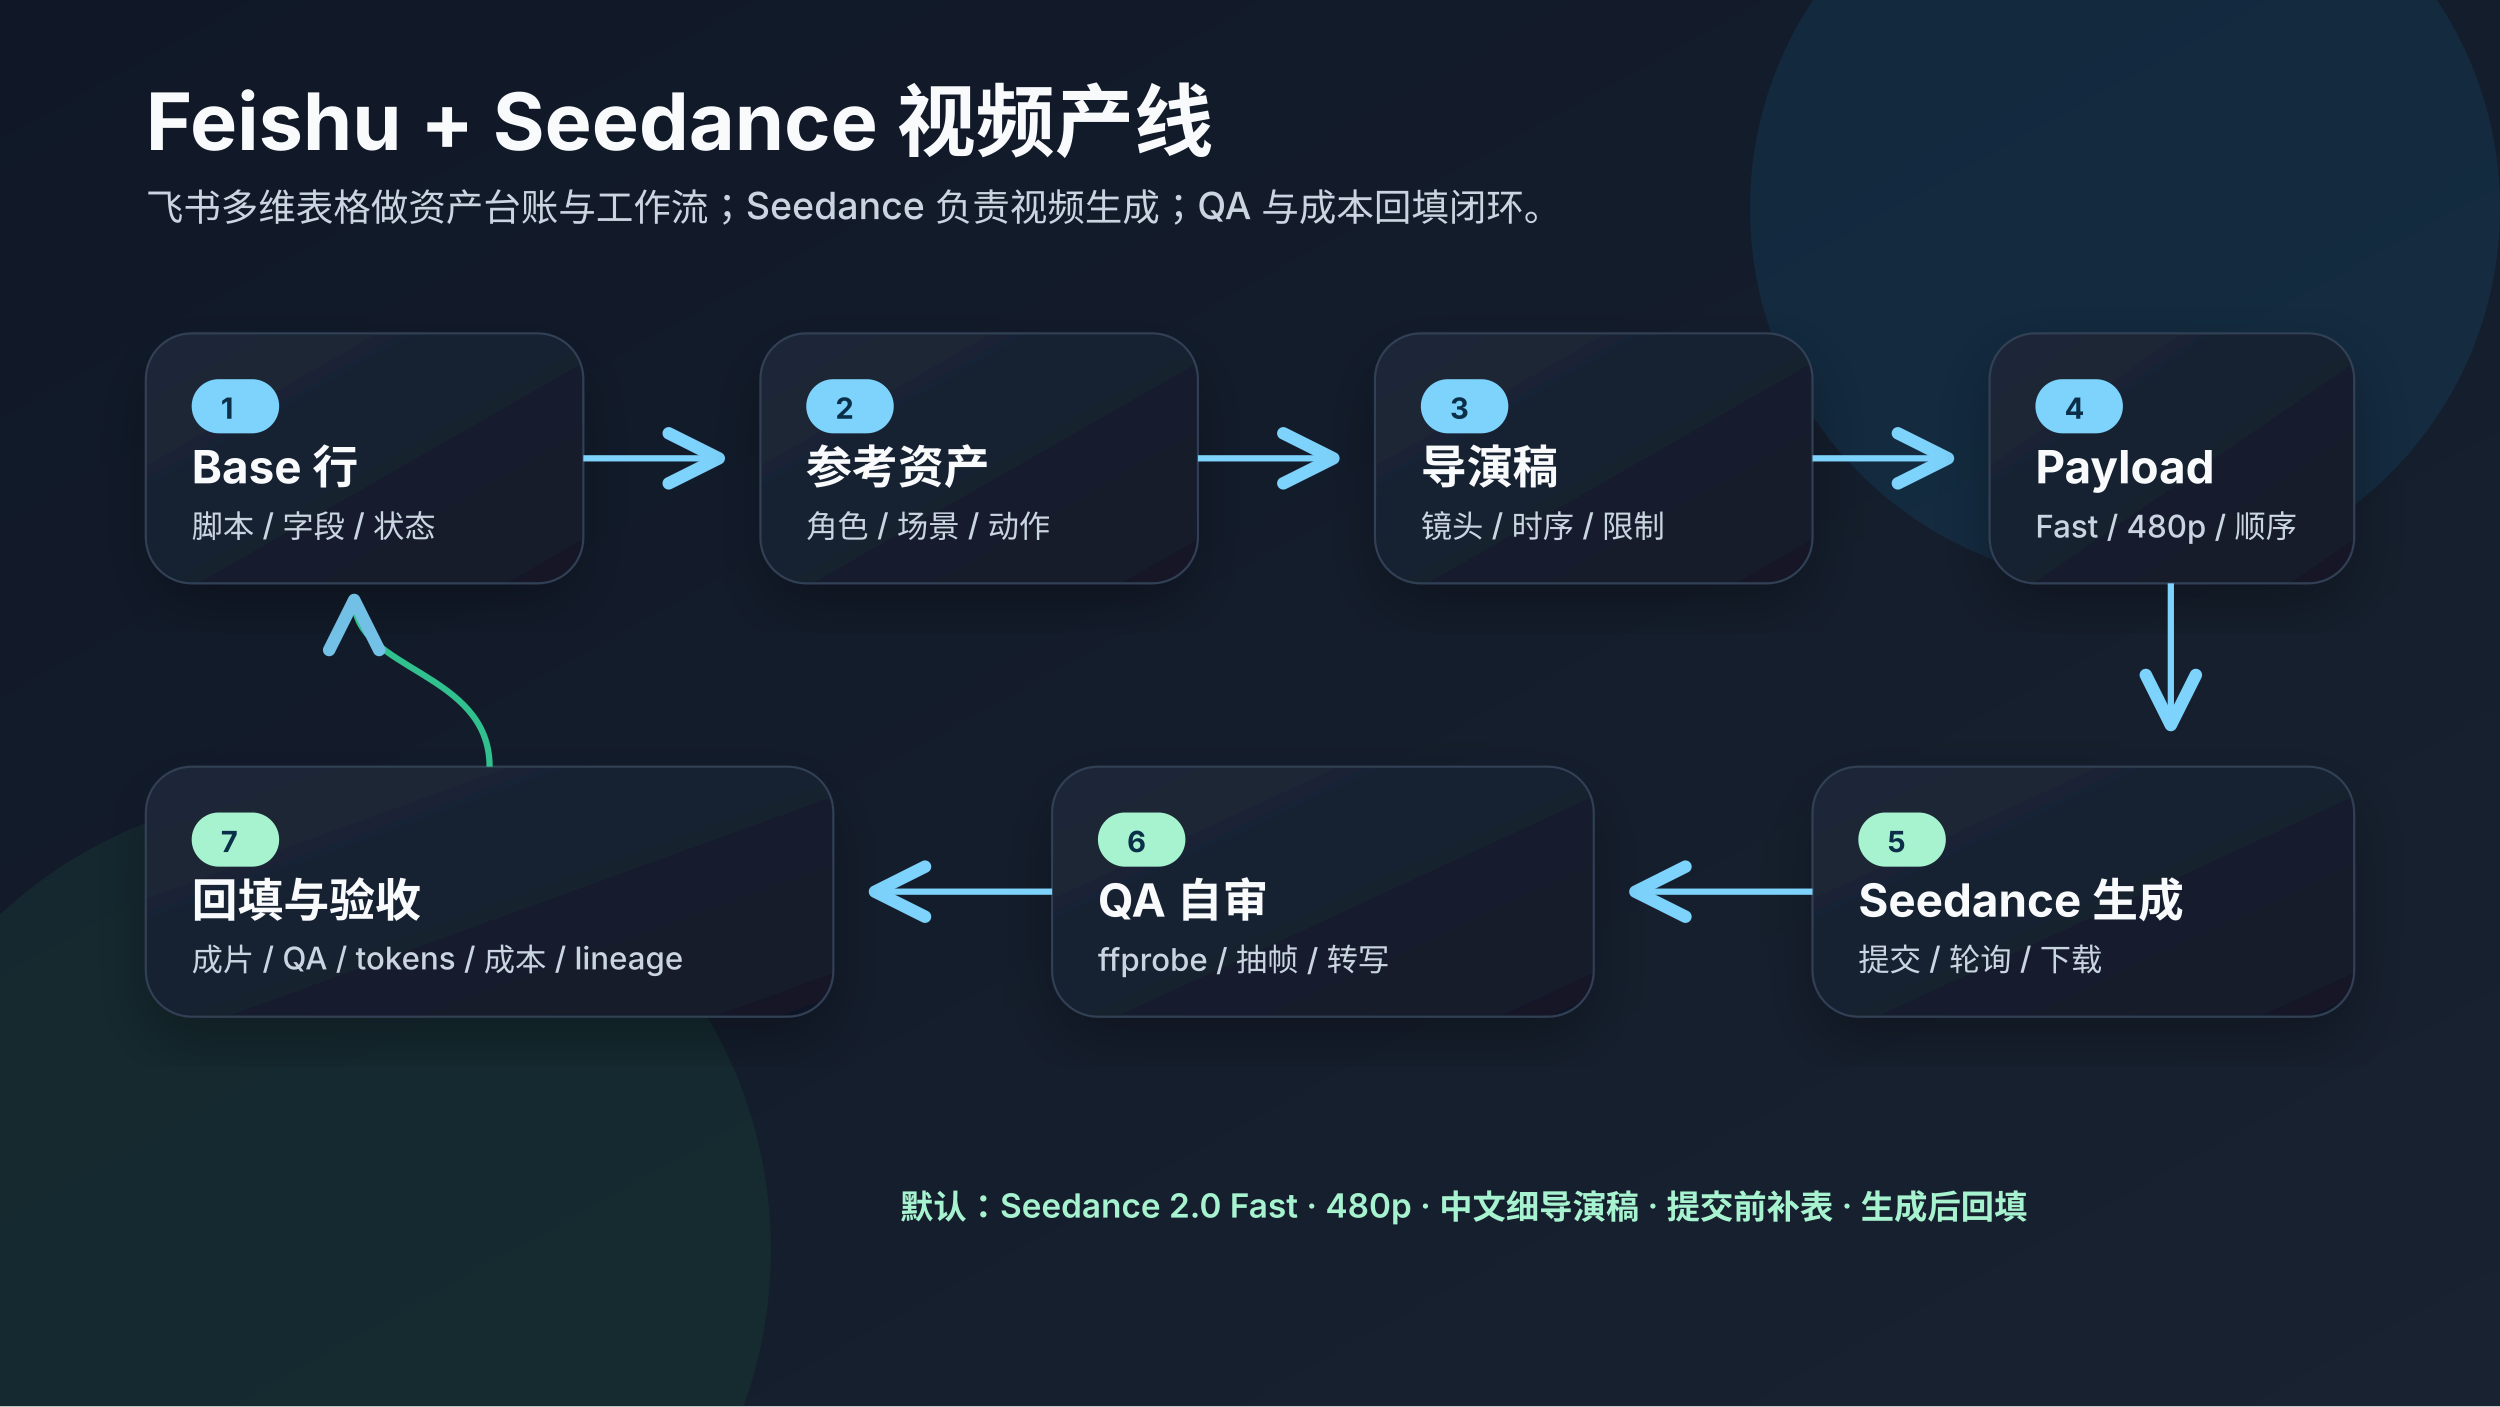
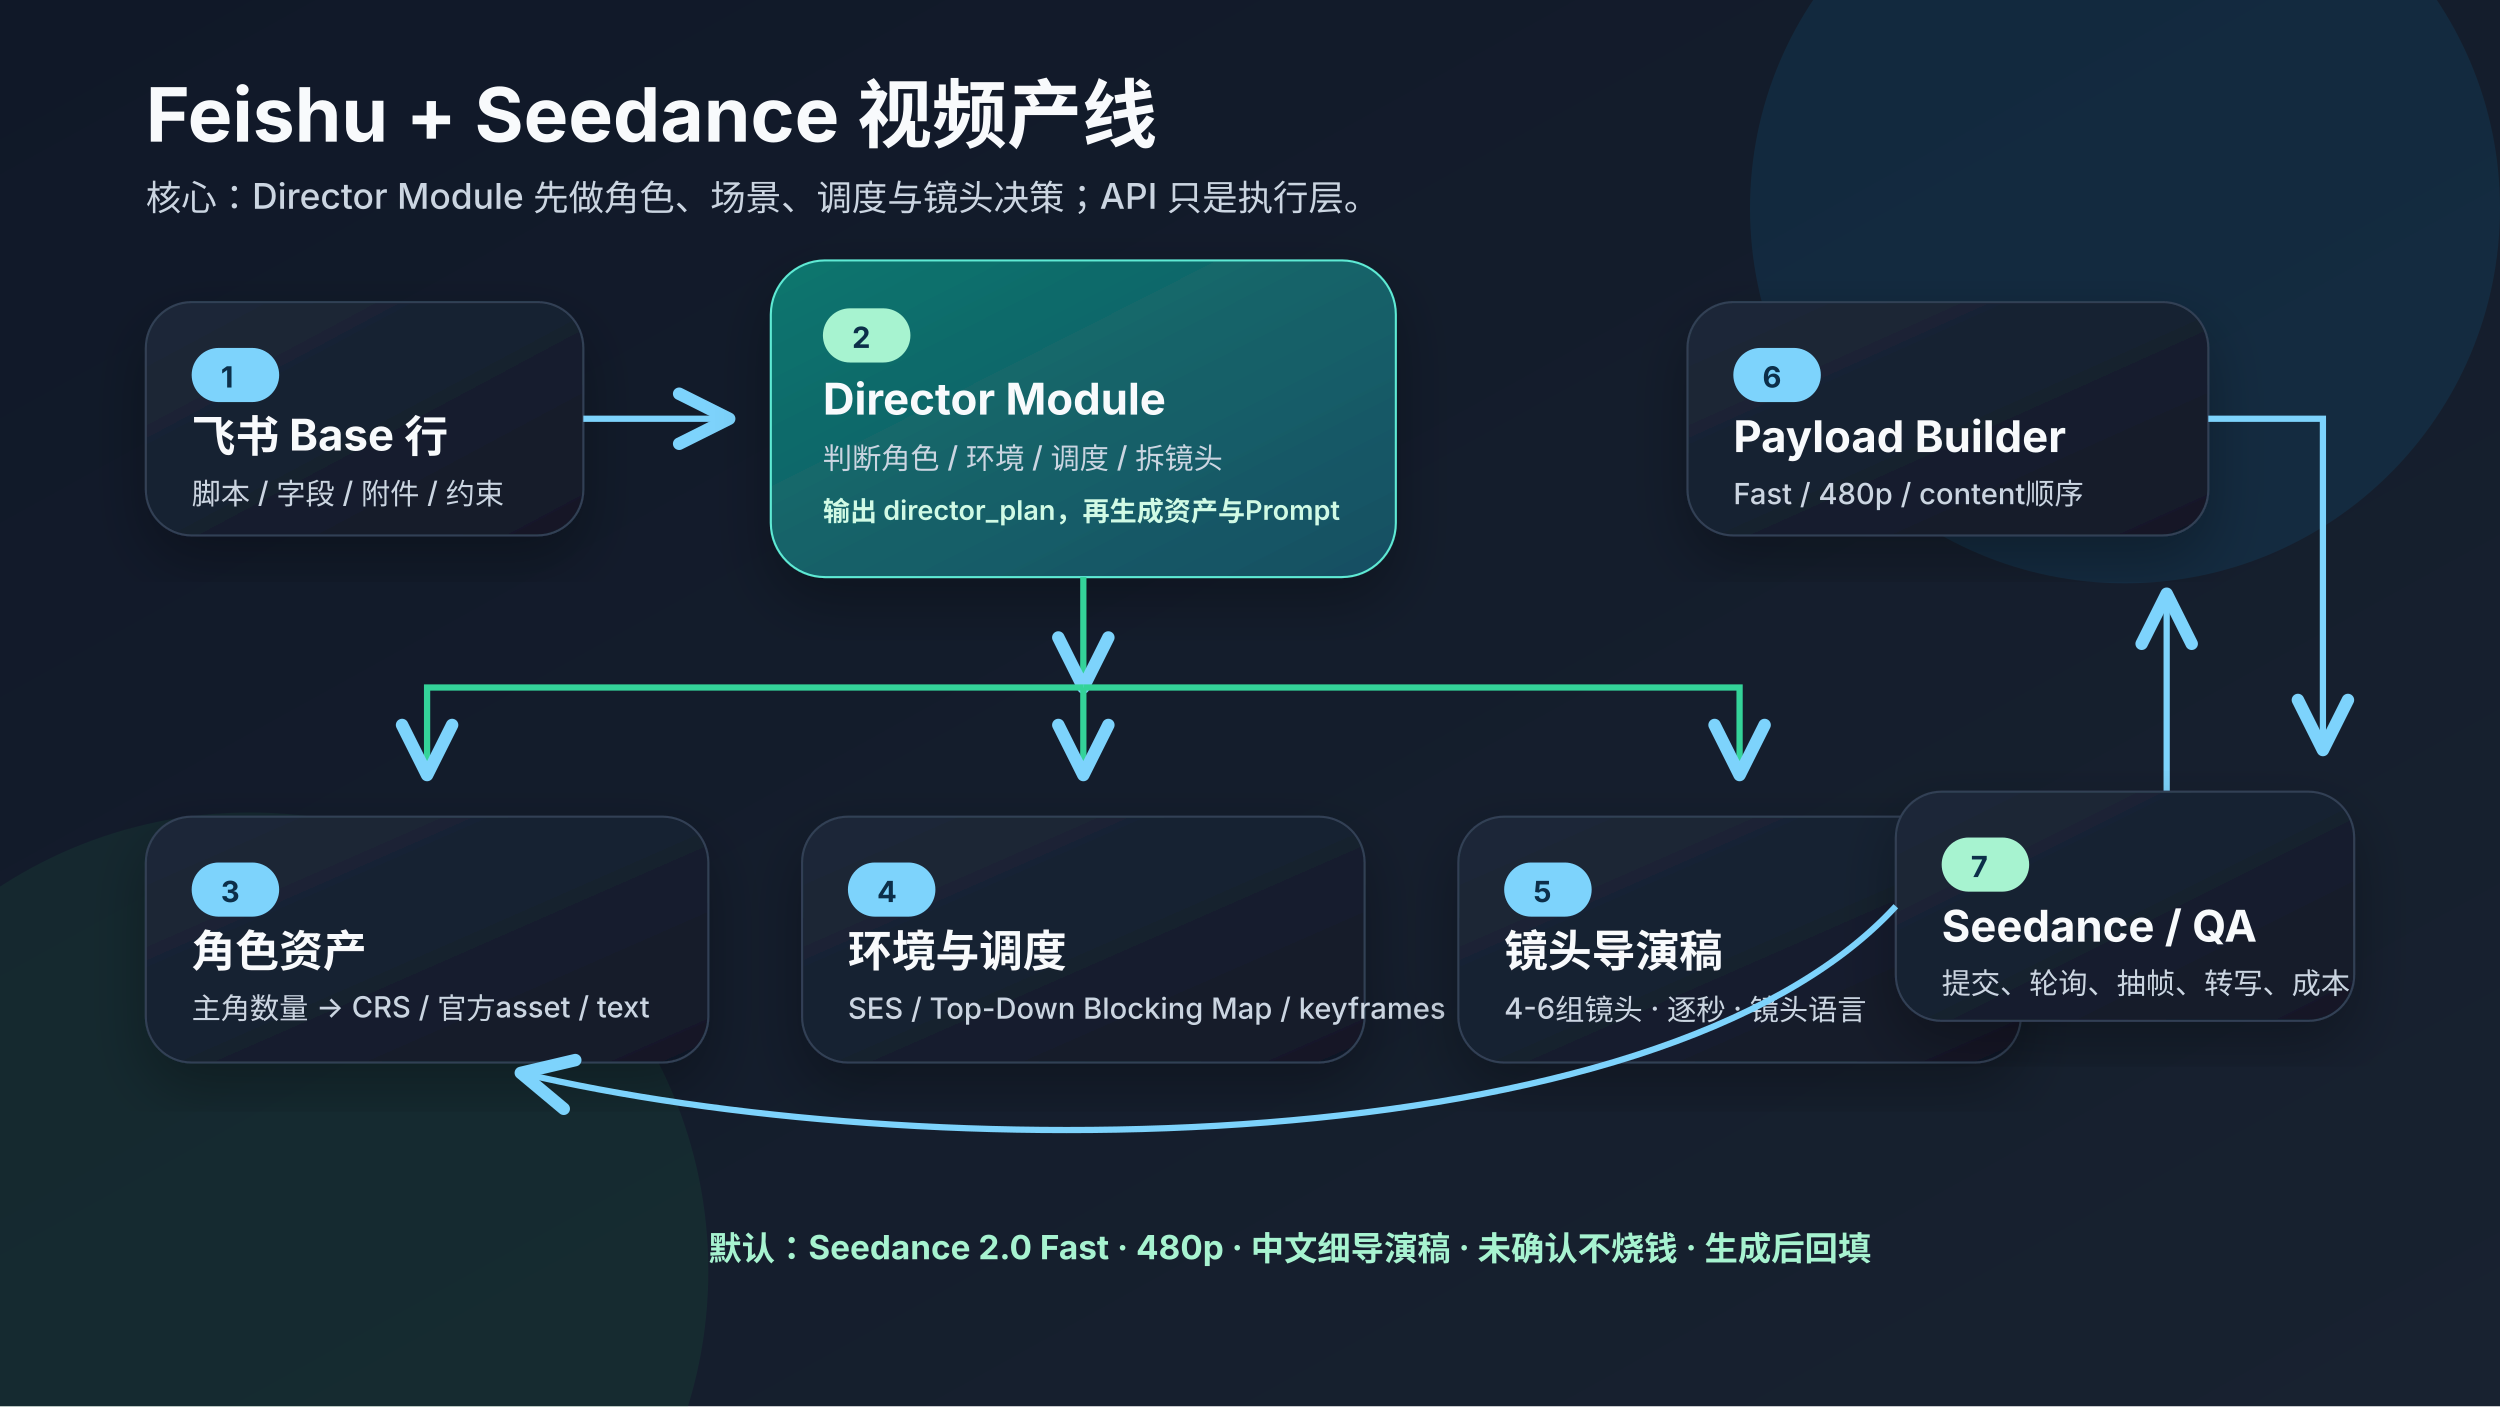
<svg xmlns="http://www.w3.org/2000/svg" width="1200" height="675" viewBox="0 0 1200 675" role="img" aria-labelledby="title desc">
  <defs>
    <linearGradient id="bg" x1="0" y1="0" x2="1" y2="1">
      <stop offset="0%" stop-color="#101828" />
      <stop offset="100%" stop-color="#182230" />
    </linearGradient>
    <linearGradient id="card" x1="0" y1="0" x2="1" y2="1">
      <stop offset="0%" stop-color="#1D2939" />
      <stop offset="100%" stop-color="#111827" />
    </linearGradient>
+     <linearGradient id="director" x1="0" y1="0" x2="1" y2="1">
+       <stop offset="0%" stop-color="#0F766E" />
+       <stop offset="100%" stop-color="#164E63" />
+     </linearGradient>
    <filter id="shadow" x="-20%" y="-20%" width="140%" height="140%">
      <feDropShadow dx="0" dy="12" stdDeviation="14" flood-color="#000000" flood-opacity="0.28" />
    </filter>
    <marker id="arrow" markerWidth="12" markerHeight="12" refX="10" refY="6" orient="auto">
      <path d="M2,2 L10,6 L2,10" fill="none" stroke="#7DD3FC" stroke-width="2" stroke-linecap="round" stroke-linejoin="round" />
    </marker>
    <style>
-       .title{font:700 38px system-ui,-apple-system,BlinkMacSystemFont,"Segoe UI",sans-serif;fill:#F8FAFC}
-       .sub{font:500 18px system-ui,-apple-system,BlinkMacSystemFont,"Segoe UI",sans-serif;fill:#CBD5E1}
-       .card-title{font:700 22px system-ui,-apple-system,BlinkMacSystemFont,"Segoe UI",sans-serif;fill:#F8FAFC}
-       .card-text{font:500 15px system-ui,-apple-system,BlinkMacSystemFont,"Segoe UI",sans-serif;fill:#CBD5E1}
+       .title{font:700 36px system-ui,-apple-system,BlinkMacSystemFont,"Segoe UI",sans-serif;fill:#F8FAFC}
+       .sub{font:500 17px system-ui,-apple-system,BlinkMacSystemFont,"Segoe UI",sans-serif;fill:#CBD5E1}
+       .card-title{font:700 21px system-ui,-apple-system,BlinkMacSystemFont,"Segoe UI",sans-serif;fill:#F8FAFC}
+       .card-text{font:500 14px system-ui,-apple-system,BlinkMacSystemFont,"Segoe UI",sans-serif;fill:#CBD5E1}
+       .small{font:600 13px system-ui,-apple-system,BlinkMacSystemFont,"Segoe UI",sans-serif;fill:#D1FAE5}
      .badge{font:700 14px system-ui,-apple-system,BlinkMacSystemFont,"Segoe UI",sans-serif;fill:#082F49}
-       .note{font:600 16px system-ui,-apple-system,BlinkMacSystemFont,"Segoe UI",sans-serif;fill:#A7F3D0}
+       .note{font:700 16px system-ui,-apple-system,BlinkMacSystemFont,"Segoe UI",sans-serif;fill:#A7F3D0}
      .line{stroke:#7DD3FC;stroke-width:3;fill:none;marker-end:url(#arrow)}
+       .branch{stroke:#34D399;stroke-width:3;fill:none;marker-end:url(#arrow)}
    </style>
  </defs>
-   <rect width="1200" height="675" rx="0" fill="url(#bg)" />
+   <rect width="1200" height="675" fill="url(#bg)" />
  <circle cx="1020" cy="100" r="180" fill="#0EA5E9" opacity="0.10" />
-   <circle cx="150" cy="600" r="220" fill="#22C55E" opacity="0.08" />
-   <text x="70" y="72" class="title">Feishu + Seedance 视频产线</text>
-   <text x="70" y="106" class="sub">飞书多维表格做资产台账与工作流；Seedance 负责视频生成；QA 与成本回填闭环。</text>
+   <circle cx="120" cy="610" r="220" fill="#22C55E" opacity="0.08" />
+   <text x="70" y="68" class="title">Feishu + Seedance 视频产线</text>
+   <text x="70" y="101" class="sub">核心：Director Module 先做角色、场景、调度与镜头决策；API 只是执行层。</text>
  <g filter="url(#shadow)">
-     <rect x="70" y="160" width="210" height="120" rx="22" fill="url(#card)" stroke="#334155" />
-     <rect x="92" y="182" width="42" height="26" rx="13" fill="#7DD3FC" />
-     <text x="106" y="201" class="badge">1</text>
-     <text x="92" y="232" class="card-title">Base 行</text>
-     <text x="92" y="258" class="card-text">脚本 / 字段 / 状态</text>
+     <rect x="70" y="145" width="210" height="112" rx="22" fill="url(#card)" stroke="#334155" />
+     <rect x="92" y="167" width="42" height="26" rx="13" fill="#7DD3FC" />
+     <text x="106" y="186" class="badge">1</text>
+     <text x="92" y="217" class="card-title">飞书 Base 行</text>
+     <text x="92" y="242" class="card-text">脚本 / 字段 / 附件 / 约束</text>
  </g>
-   <path class="line" d="M280 220 H345" />
+   <path class="line" d="M280 201 H350" />
  <g filter="url(#shadow)">
-     <rect x="365" y="160" width="210" height="120" rx="22" fill="url(#card)" stroke="#334155" />
-     <rect x="387" y="182" width="42" height="26" rx="13" fill="#7DD3FC" />
-     <text x="401" y="201" class="badge">2</text>
-     <text x="387" y="232" class="card-title">参考资产</text>
-     <text x="387" y="258" class="card-text">角色 / 场景 / 动作</text>
+     <rect x="370" y="125" width="300" height="152" rx="26" fill="url(#director)" stroke="#5EEAD4" />
+     <rect x="395" y="148" width="42" height="26" rx="13" fill="#A7F3D0" />
+     <text x="409" y="167" class="badge">2</text>
+     <text x="395" y="199" class="card-title">Director Module</text>
+     <text x="395" y="225" class="card-text">判断角色 / 环境 / 调度 / 拆镜头</text>
+     <text x="395" y="250" class="small">输出 director_plan，再生成资产与Prompt</text>
  </g>
-   <path class="line" d="M575 220 H640" />
+   <path class="branch" d="M520 277 V330" />
+   <path class="branch" d="M520 330 H205 V372" />
+   <path class="branch" d="M520 330 H520 V372" />
+   <path class="branch" d="M520 330 H835 V372" />
  <g filter="url(#shadow)">
-     <rect x="660" y="160" width="210" height="120" rx="22" fill="url(#card)" stroke="#334155" />
-     <rect x="682" y="182" width="42" height="26" rx="13" fill="#7DD3FC" />
-     <text x="696" y="201" class="badge">3</text>
-     <text x="682" y="232" class="card-title">导演稿</text>
-     <text x="682" y="258" class="card-text">镜头 / 时序 / 限制</text>
+     <rect x="70" y="392" width="270" height="118" rx="22" fill="url(#card)" stroke="#334155" />
+     <rect x="92" y="414" width="42" height="26" rx="13" fill="#7DD3FC" />
+     <text x="106" y="433" class="badge">3</text>
+     <text x="92" y="464" class="card-title">角色资产</text>
+     <text x="92" y="489" class="card-text">主角数量 → CRS / 官方asset / text</text>
  </g>
-   <path class="line" d="M870 220 H935" />
  <g filter="url(#shadow)">
-     <rect x="955" y="160" width="175" height="120" rx="22" fill="url(#card)" stroke="#334155" />
-     <rect x="977" y="182" width="42" height="26" rx="13" fill="#7DD3FC" />
-     <text x="991" y="201" class="badge">4</text>
-     <text x="977" y="232" class="card-title">Payload</text>
-     <text x="977" y="258" class="card-text">Fast / 480p / 顺序</text>
+     <rect x="385" y="392" width="270" height="118" rx="22" fill="url(#card)" stroke="#334155" />
+     <rect x="407" y="414" width="42" height="26" rx="13" fill="#7DD3FC" />
+     <text x="421" y="433" class="badge">4</text>
+     <text x="407" y="464" class="card-title">环境与调度</text>
+     <text x="407" y="489" class="card-text">SES / Top-Down Blocking Map / keyframes</text>
  </g>
-   <path class="line" d="M1042 280 V348" />
  <g filter="url(#shadow)">
-     <rect x="870" y="368" width="260" height="120" rx="22" fill="url(#card)" stroke="#334155" />
-     <rect x="892" y="390" width="42" height="26" rx="13" fill="#A7F3D0" />
-     <text x="906" y="409" class="badge">5</text>
-     <text x="892" y="440" class="card-title">Seedance 生成</text>
-     <text x="892" y="466" class="card-text">提交 / 轮询 / 下载</text>
+     <rect x="700" y="392" width="270" height="118" rx="22" fill="url(#card)" stroke="#334155" />
+     <rect x="722" y="414" width="42" height="26" rx="13" fill="#7DD3FC" />
+     <text x="736" y="433" class="badge">5</text>
+     <text x="722" y="464" class="card-title">镜头导演稿</text>
+     <text x="722" y="489" class="card-text">4-6组镜头 · 逐秒 · 镜头语言</text>
  </g>
-   <path class="line" d="M870 428 H785" />
+   <path class="line" d="M970 451 H1040 V285" />
  <g filter="url(#shadow)">
-     <rect x="505" y="368" width="260" height="120" rx="22" fill="url(#card)" stroke="#334155" />
-     <rect x="527" y="390" width="42" height="26" rx="13" fill="#A7F3D0" />
-     <text x="541" y="409" class="badge">6</text>
-     <text x="527" y="440" class="card-title">QA 自审</text>
-     <text x="527" y="466" class="card-text">ffprobe / 抽帧 / 转写</text>
+     <rect x="810" y="145" width="250" height="112" rx="22" fill="url(#card)" stroke="#334155" />
+     <rect x="832" y="167" width="42" height="26" rx="13" fill="#7DD3FC" />
+     <text x="846" y="186" class="badge">6</text>
+     <text x="832" y="217" class="card-title">Payload Builder</text>
+     <text x="832" y="242" class="card-text">Fast / 480p / content顺序</text>
  </g>
-   <path class="line" d="M505 428 H420" />
+   <path class="line" d="M1060 201 H1115 V360" />
  <g filter="url(#shadow)">
-     <rect x="70" y="368" width="330" height="120" rx="22" fill="url(#card)" stroke="#334155" />
-     <rect x="92" y="390" width="42" height="26" rx="13" fill="#A7F3D0" />
-     <text x="106" y="409" class="badge">7</text>
-     <text x="92" y="440" class="card-title">回填与验收</text>
-     <text x="92" y="466" class="card-text">成片 / QA / tokens / 成本 / lineage</text>
+     <rect x="910" y="380" width="220" height="110" rx="22" fill="url(#card)" stroke="#334155" />
+     <rect x="932" y="402" width="42" height="26" rx="13" fill="#A7F3D0" />
+     <text x="946" y="421" class="badge">7</text>
+     <text x="932" y="452" class="card-title">Seedance / QA</text>
+     <text x="932" y="477" class="card-text">提交、轮询、抽帧、转写、成本</text>
  </g>
-   <path d="M235 368 C235 322 170 322 170 288" stroke="#34D399" stroke-width="3" fill="none" marker-end="url(#arrow)" opacity="0.9" />
-   <text x="432" y="585" class="note">默认：Seedance 2.0 Fast · 480p · 中文细导演稿 · 提交前补表 · 生成后回填</text>
+   <path class="line" d="M910 435 C795 560 440 560 250 515" />
+   <text x="340" y="605" class="note">默认：Seedance 2.0 Fast · 480p · 中文细导演稿 · 未确认不烧钱 · 生成后回填</text>
</svg>
